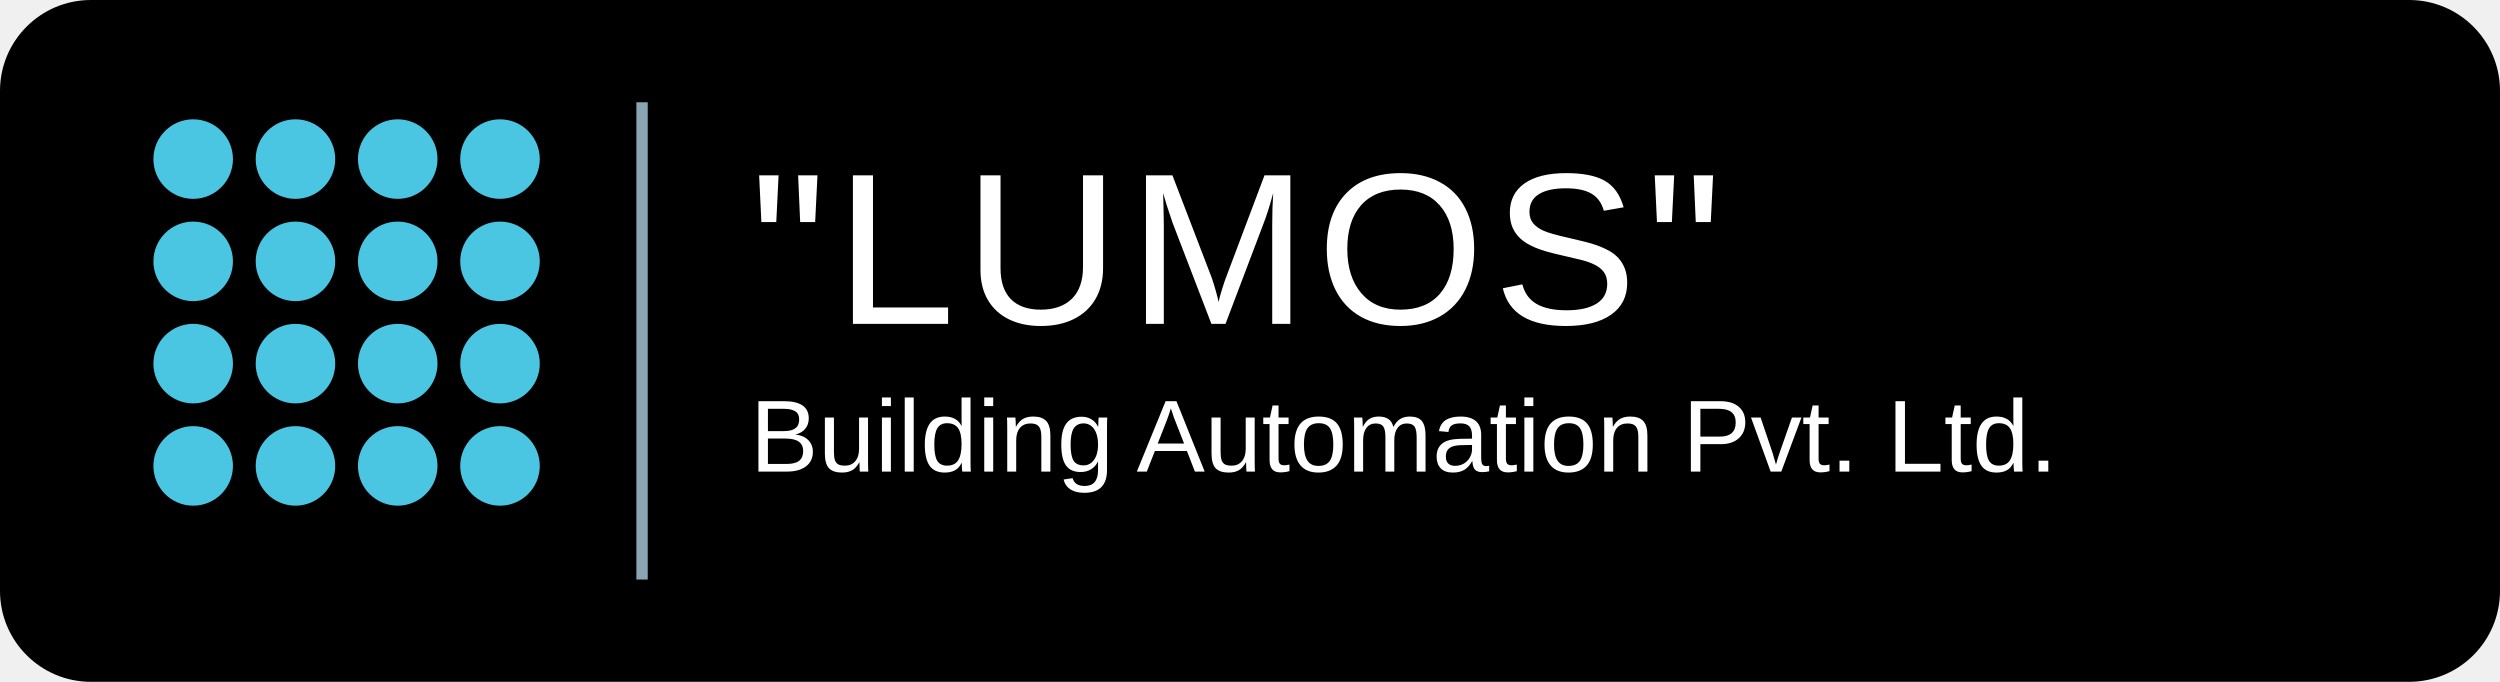
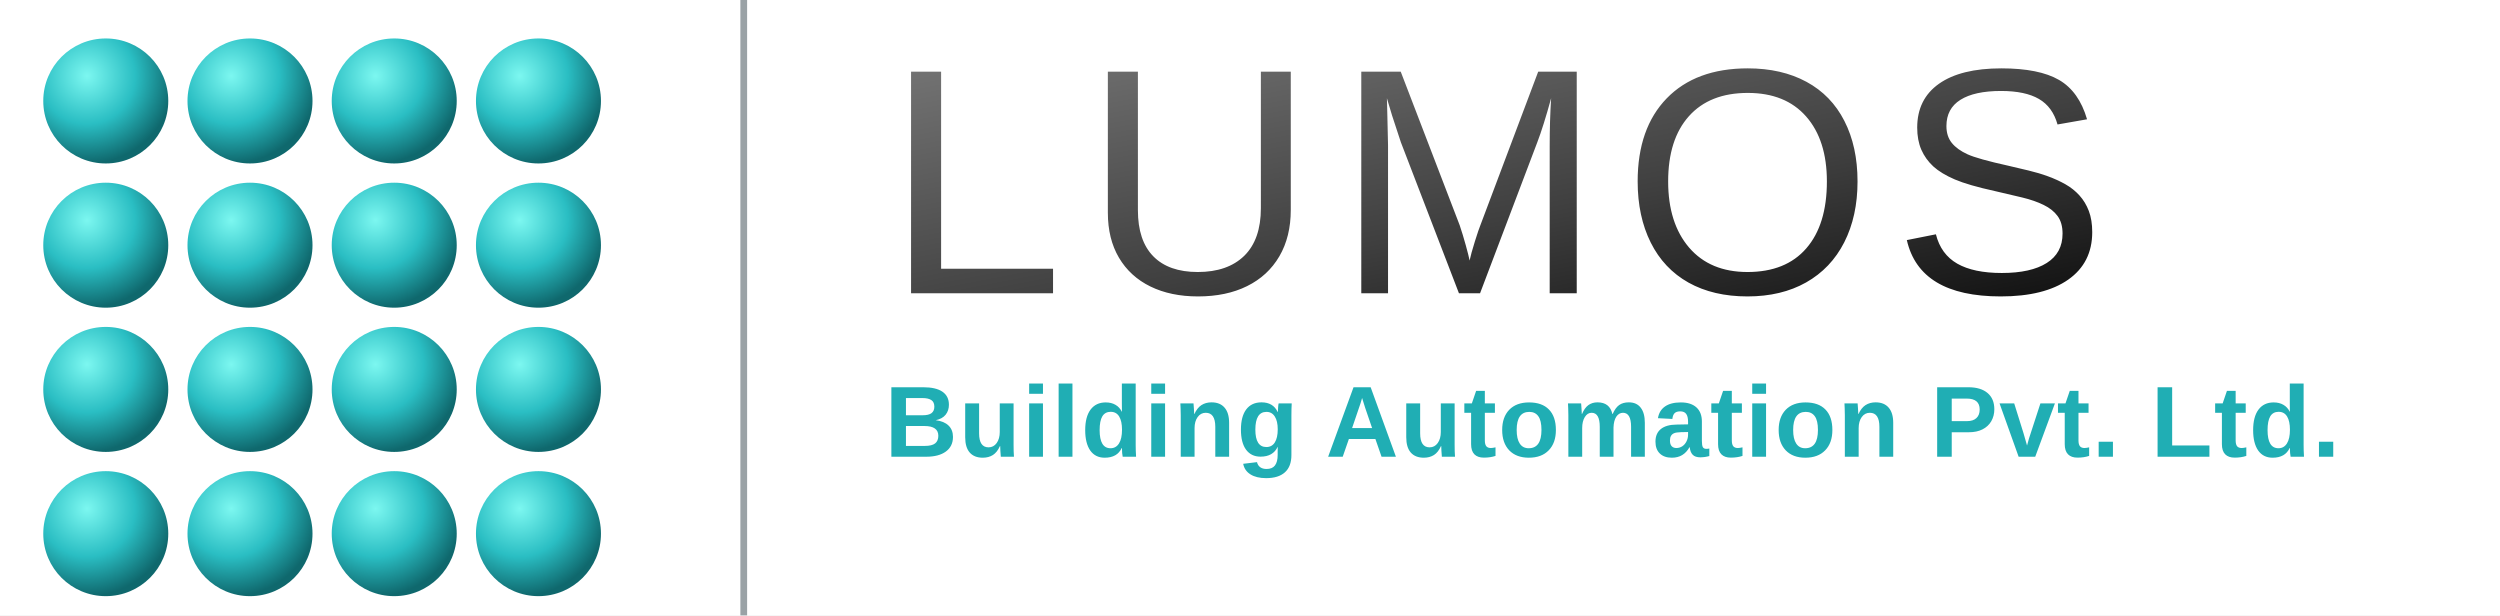
- <svg xmlns="http://www.w3.org/2000/svg" width="440" height="120" viewBox="0 0 440 120" role="img" aria-labelledby="lumosTitle lumosDesc">
-   <rect width="440" height="120" rx="16" fill="#000000" />
-   <g fill="#4ac6e2">
-     <circle cx="34" cy="28" r="7" />
-     <circle cx="52" cy="28" r="7" />
-     <circle cx="70" cy="28" r="7" />
-     <circle cx="88" cy="28" r="7" />
-     <circle cx="34" cy="46" r="7" />
-     <circle cx="52" cy="46" r="7" />
-     <circle cx="70" cy="46" r="7" />
-     <circle cx="88" cy="46" r="7" />
-     <circle cx="34" cy="64" r="7" />
-     <circle cx="52" cy="64" r="7" />
-     <circle cx="70" cy="64" r="7" />
-     <circle cx="88" cy="64" r="7" />
-     <circle cx="34" cy="82" r="7" />
-     <circle cx="52" cy="82" r="7" />
-     <circle cx="70" cy="82" r="7" />
-     <circle cx="88" cy="82" r="7" />
+ <svg xmlns="http://www.w3.org/2000/svg" width="520" height="128" viewBox="0 0 520 128" role="img" aria-labelledby="lumosTitle lumosDesc">
+   <rect width="520" height="128" fill="#ffffff" />
+   <defs>
+     <radialGradient id="lumosDot" cx="35%" cy="30%" r="70%">
+       <stop offset="0" stop-color="#7cf7f0" />
+       <stop offset="0.55" stop-color="#2abec3" />
+       <stop offset="1" stop-color="#0f686d" />
+     </radialGradient>
+     <linearGradient id="lumosText" x1="0" x2="1" y1="0" y2="1">
+       <stop offset="0" stop-color="#737373" />
+       <stop offset="0.58" stop-color="#3f3f3f" />
+       <stop offset="1" stop-color="#111111" />
+     </linearGradient>
+   </defs>
+   <g transform="translate(9 6)" fill="url(#lumosDot)">
+     <circle cx="13" cy="15" r="13" />
+     <circle cx="43" cy="15" r="13" />
+     <circle cx="73" cy="15" r="13" />
+     <circle cx="103" cy="15" r="13" />
+     <circle cx="13" cy="45" r="13" />
+     <circle cx="43" cy="45" r="13" />
+     <circle cx="73" cy="45" r="13" />
+     <circle cx="103" cy="45" r="13" />
+     <circle cx="13" cy="75" r="13" />
+     <circle cx="43" cy="75" r="13" />
+     <circle cx="73" cy="75" r="13" />
+     <circle cx="103" cy="75" r="13" />
+     <circle cx="13" cy="105" r="13" />
+     <circle cx="43" cy="105" r="13" />
+     <circle cx="73" cy="105" r="13" />
+     <circle cx="103" cy="105" r="13" />
  </g>
-   <rect x="112" y="18" width="2" height="84" fill="#8aa5b4" />
-   <text x="132" y="57" fill="#ffffff" font-family="Arial, Helvetica, sans-serif" font-size="38" letter-spacing="1.5">"LUMOS"</text>
-   <text x="132" y="83" fill="#ffffff" font-family="Arial, Helvetica, sans-serif" font-size="18">Building Automation Pvt. Ltd.</text>
+   <rect x="154" y="0" width="1.4" height="128" fill="#9aa2a6" />
+   <text x="184" y="61" fill="url(#lumosText)" font-family="Arial, Helvetica, sans-serif" font-size="67" font-weight="400" letter-spacing="4">LUMOS</text>
+   <text x="184" y="95" fill="#20aeb4" font-family="Arial, Helvetica, sans-serif" font-size="21" font-weight="700" letter-spacing="0.3">Building Automation Pvt. Ltd.</text>
</svg>
